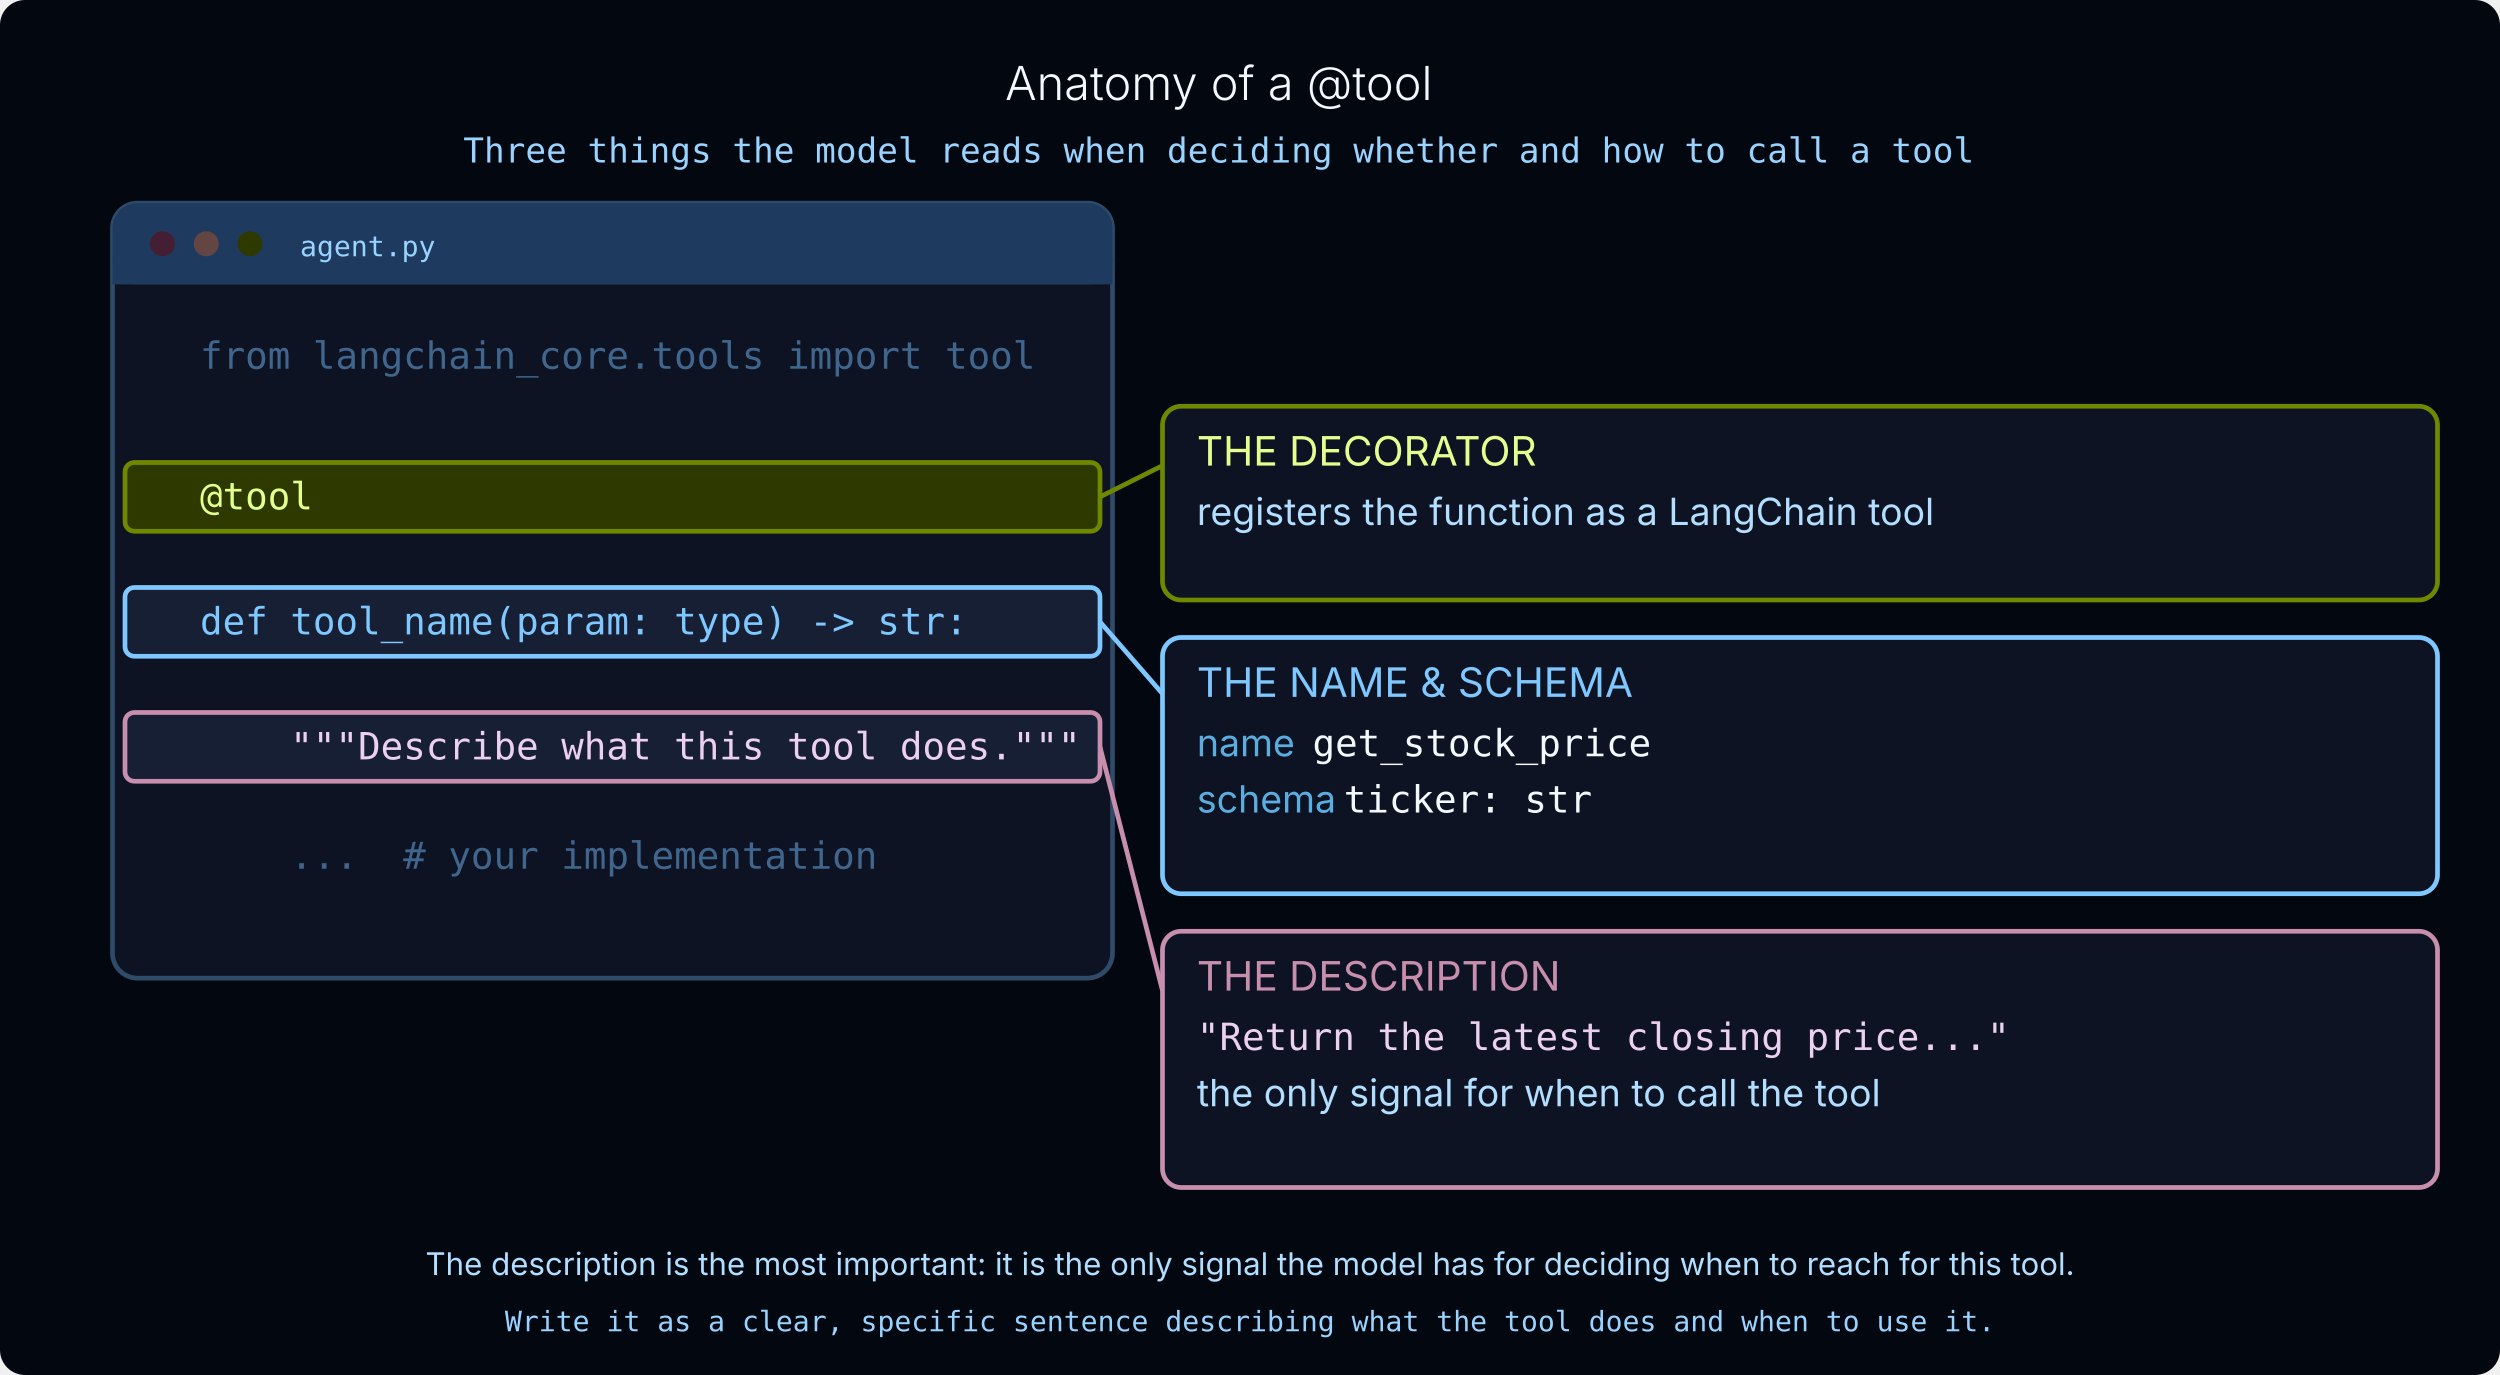
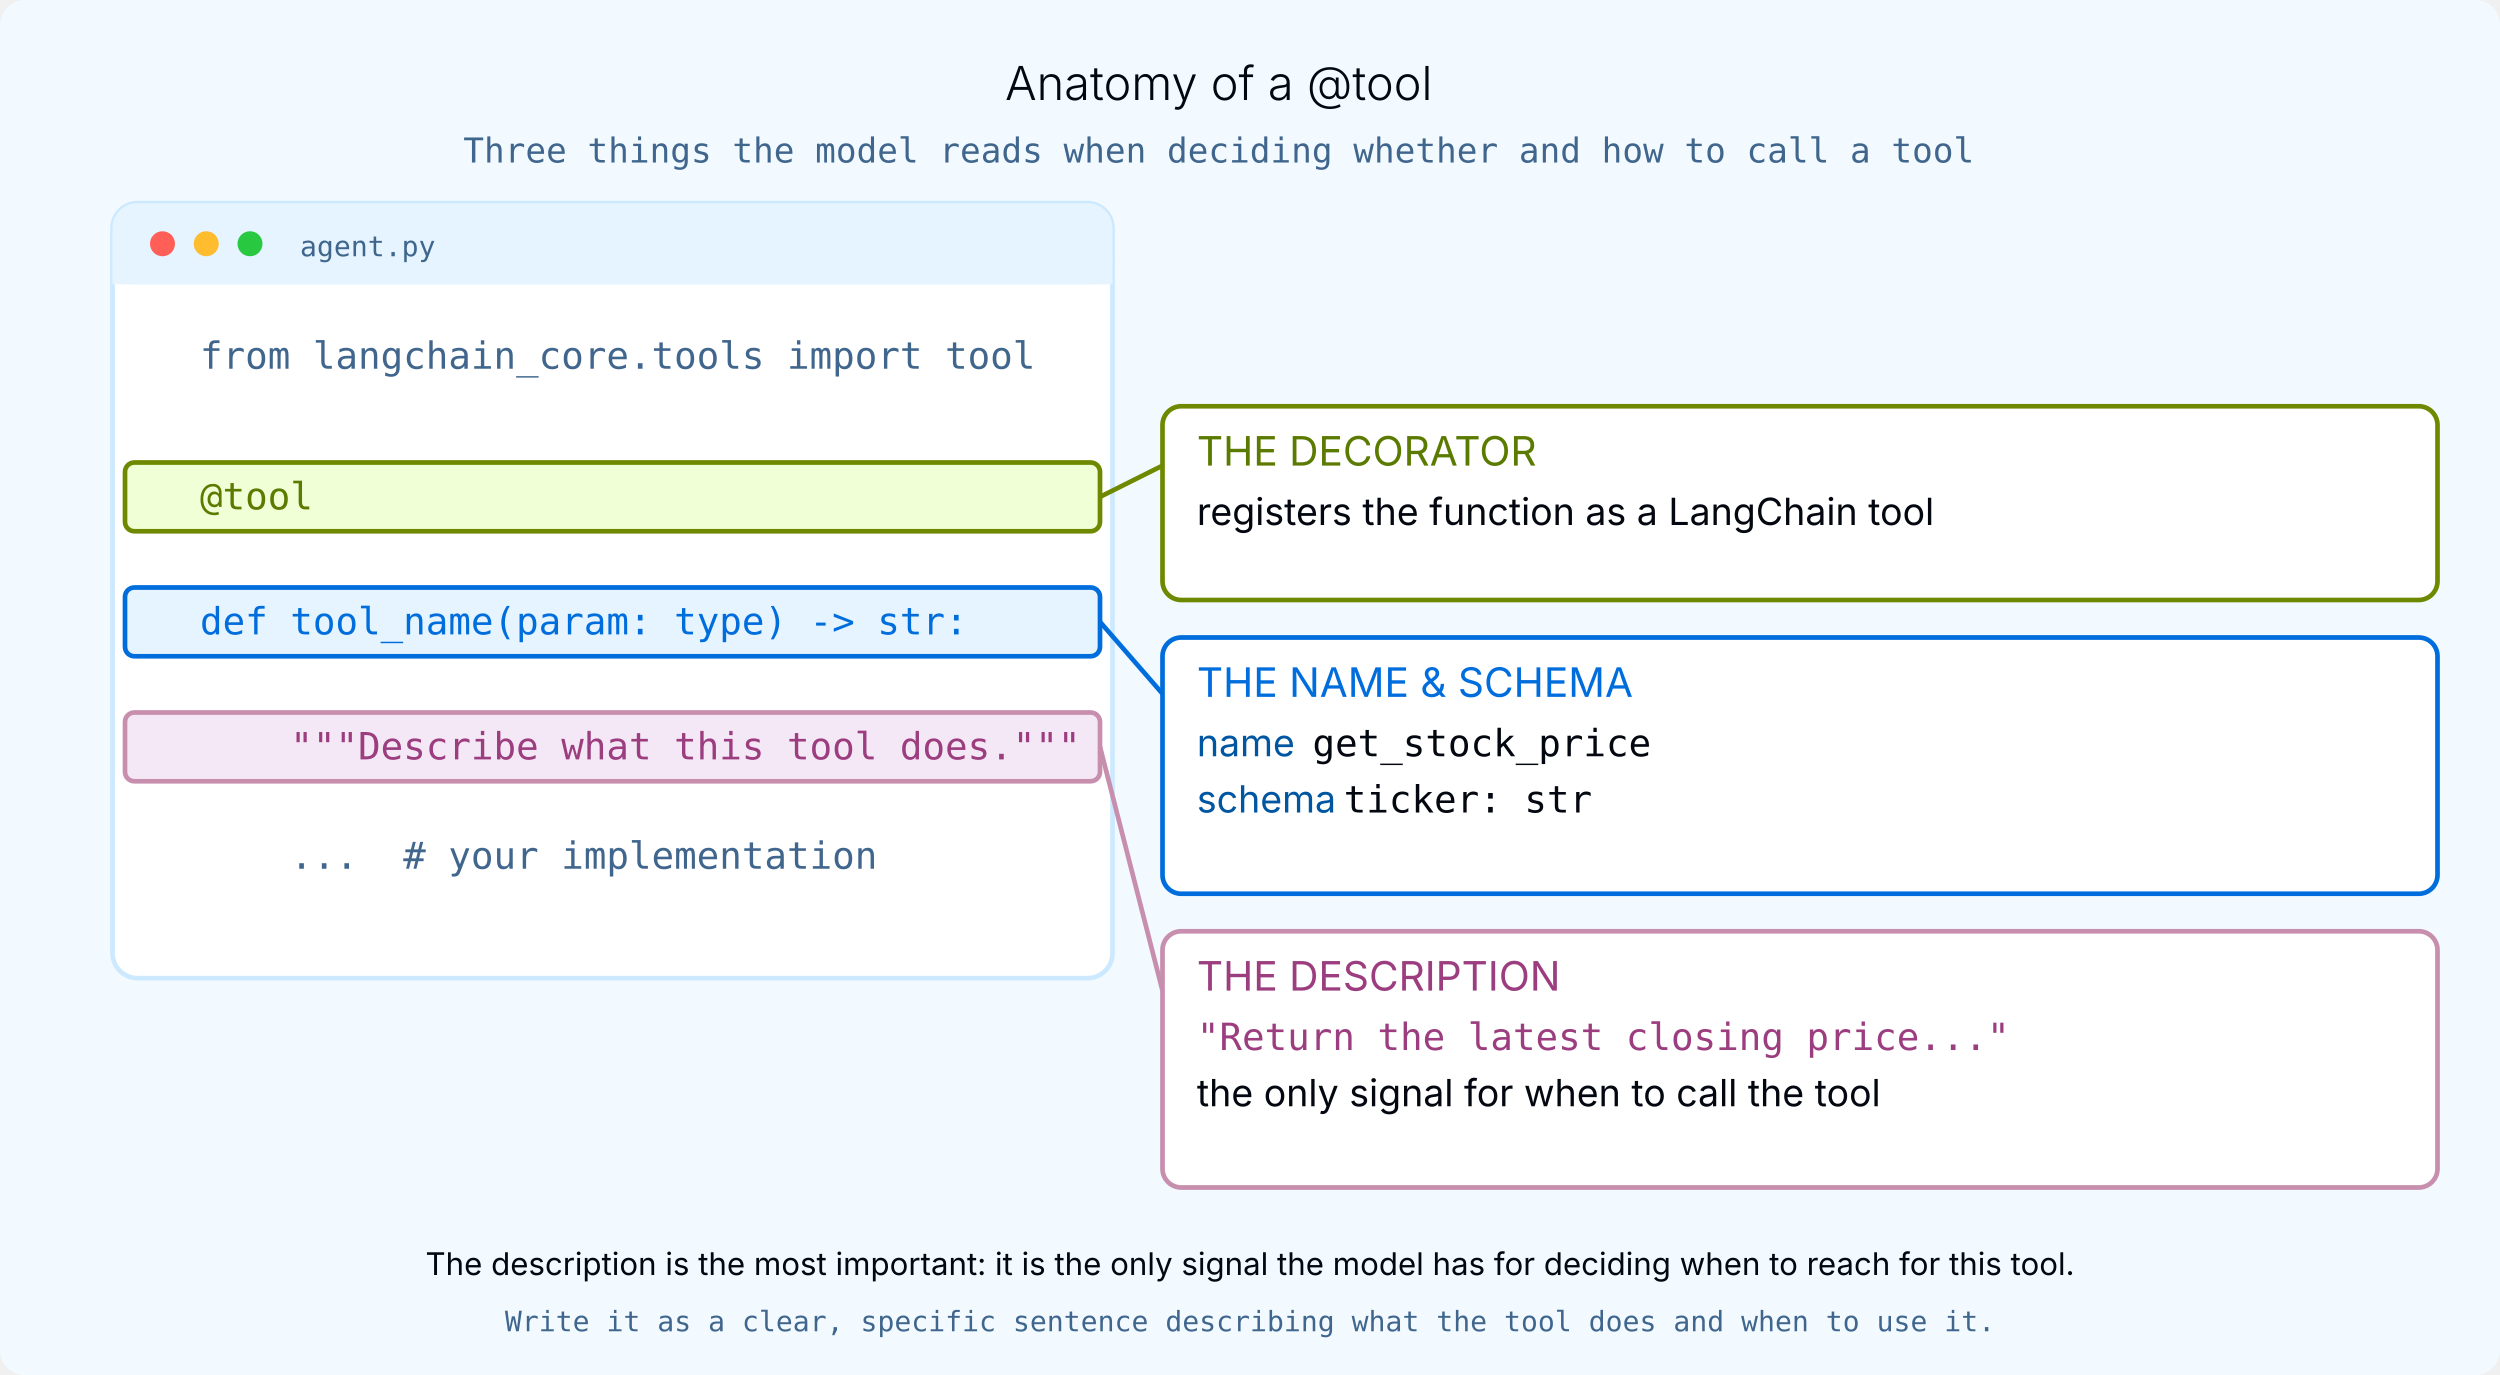
<svg xmlns="http://www.w3.org/2000/svg" width="800" height="440" font-family="'Inter', -apple-system, BlinkMacSystemFont, 'Segoe UI', sans-serif">
-   <rect width="800" height="440" fill="#030710" rx="8" />
-   <text x="390" y="32" text-anchor="middle" font-size="15" font-weight="300" fill="#F2FAFF">Anatomy of a @tool</text>
-   <text x="390" y="52" text-anchor="middle" font-size="11" fill="#99D3FF" font-family="'IBM Plex Mono', ui-monospace, SFMono-Regular, Menlo, Consolas, monospace">Three things the model reads when deciding whether and how to call a tool</text>
-   <rect x="36" y="65" width="320" height="248" rx="8" fill="#0D1322" stroke="#2F4B68" stroke-width="1.5" />
-   <rect x="36" y="65" width="320" height="26" rx="8" fill="#1E3A5F" />
-   <rect x="36" y="83" width="320" height="8" fill="#1E3A5F" />
-   <circle cx="52" cy="78" r="4" fill="#441E33" />
-   <circle cx="66" cy="78" r="4" fill="#634643" />
-   <circle cx="80" cy="78" r="4" fill="#2E3900" />
-   <text x="96" y="82" font-size="9" fill="#99D3FF" font-family="'IBM Plex Mono', ui-monospace, SFMono-Regular, Menlo, Consolas, monospace">agent.py</text>
-   <rect x="40" y="148" width="312" height="22" rx="3" fill="#2E3900" stroke="#6E8900" stroke-width="1.5" />
-   <rect x="40" y="188" width="312" height="22" rx="3" fill="#161F34" stroke="#7FC8FF" stroke-width="1.5" />
-   <rect x="40" y="228" width="312" height="22" rx="3" fill="#161F34" stroke="#C78EAD" stroke-width="1.5" />
+   <rect width="800" height="440" fill="#F2FAFF" rx="8" />
+   <text x="390" y="32" text-anchor="middle" font-size="15" font-weight="300" fill="#030710">Anatomy of a @tool</text>
+   <text x="390" y="52" text-anchor="middle" font-size="11" fill="#40668D" font-family="'IBM Plex Mono', ui-monospace, SFMono-Regular, Menlo, Consolas, monospace">Three things the model reads when deciding whether and how to call a tool</text>
+   <rect x="36" y="65" width="320" height="248" rx="8" fill="#FFFFFF" stroke="#CCE9FF" stroke-width="1.5" />
+   <rect x="36" y="65" width="320" height="26" rx="8" fill="#E5F4FF" />
+   <rect x="36" y="83" width="320" height="8" fill="#E5F4FF" />
+   <circle cx="52" cy="78" r="4" fill="#FF5F57" />
+   <circle cx="66" cy="78" r="4" fill="#FEBC2E" />
+   <circle cx="80" cy="78" r="4" fill="#28C840" />
+   <text x="96" y="82" font-size="9" fill="#40668D" font-family="'IBM Plex Mono', ui-monospace, SFMono-Regular, Menlo, Consolas, monospace">agent.py</text>
+   <rect x="40" y="148" width="312" height="22" rx="3" fill="#F0FFD6" stroke="#6E8900" stroke-width="1.5" />
+   <rect x="40" y="188" width="312" height="22" rx="3" fill="#E5F4FF" stroke="#006DDD" stroke-width="1.5" />
+   <rect x="40" y="228" width="312" height="22" rx="3" fill="#F5E8F6" stroke="#C78EAD" stroke-width="1.5" />
  <g font-family="'IBM Plex Mono', ui-monospace, SFMono-Regular, Menlo, Consolas, monospace" font-size="12" xml:space="preserve">
    <text x="64" y="118" fill="#40668D">from langchain_core.tools import tool</text>
-     <text x="64" y="163" fill="#E3FF8F" font-weight="400">@tool</text>
-     <text x="64" y="203" fill="#7FC8FF" font-weight="400">def tool_name(param: type) -&gt; str:</text>
-     <text x="64" y="243" fill="#EBD0F0" font-weight="400">    """Describe what this tool does."""</text>
+     <text x="64" y="163" fill="#5B7A00" font-weight="400">@tool</text>
+     <text x="64" y="203" fill="#006DDD" font-weight="400">def tool_name(param: type) -&gt; str:</text>
+     <text x="64" y="243" fill="#9B3D7E" font-weight="400">    """Describe what this tool does."""</text>
    <text x="64" y="278" fill="#40668D">    ...  # your implementation</text>
  </g>
  <line x1="352" y1="159" x2="372" y2="149" stroke="#6E8900" stroke-width="1.5" />
-   <line x1="352" y1="199" x2="372" y2="222" stroke="#7FC8FF" stroke-width="1.5" />
+   <line x1="352" y1="199" x2="372" y2="222" stroke="#006DDD" stroke-width="1.5" />
  <line x1="352" y1="239" x2="372" y2="317" stroke="#C78EAD" stroke-width="1.5" />
-   <rect x="372" y="130" width="408" height="62" rx="6" fill="#0D1322" stroke="#6E8900" stroke-width="1.5" />
-   <text x="383" y="149" font-size="13" font-weight="400" fill="#E3FF8F">THE DECORATOR</text>
-   <text x="383" y="168" font-size="12" fill="#B2DEFF">registers the function as a LangChain tool</text>
-   <rect x="372" y="204" width="408" height="82" rx="6" fill="#0D1322" stroke="#7FC8FF" stroke-width="1.5" />
-   <text x="383" y="223" font-size="13" font-weight="400" fill="#7FC8FF">THE NAME &amp; SCHEMA</text>
-   <text x="383" y="242" font-size="12" fill="#5BADDF">name</text>
-   <text x="420" y="242" font-family="'IBM Plex Mono', ui-monospace, SFMono-Regular, Menlo, Consolas, monospace" font-size="12" fill="#F2FAFF">get_stock_price</text>
-   <text x="383" y="260" font-size="12" fill="#5BADDF">schema</text>
-   <text x="430" y="260" font-family="'IBM Plex Mono', ui-monospace, SFMono-Regular, Menlo, Consolas, monospace" font-size="12" fill="#F2FAFF">ticker: str</text>
-   <rect x="372" y="298" width="408" height="82" rx="6" fill="#0D1322" stroke="#C78EAD" stroke-width="1.5" />
-   <text x="383" y="317" font-size="13" font-weight="400" fill="#C78EAD">THE DESCRIPTION</text>
-   <text x="383" y="336" font-family="'IBM Plex Mono', ui-monospace, SFMono-Regular, Menlo, Consolas, monospace" font-size="12" fill="#EBD0F0">"Return the latest closing price..."</text>
-   <text x="383" y="354" font-size="12" fill="#B2DEFF">the only signal for when to call the tool</text>
-   <text x="400" y="408" text-anchor="middle" font-size="10" fill="#B2DEFF">The description is the most important: it is the only signal the model has for deciding when to reach for this tool.</text>
-   <text x="400" y="426" text-anchor="middle" font-size="9" fill="#99D3FF" font-family="'IBM Plex Mono', ui-monospace, SFMono-Regular, Menlo, Consolas, monospace">Write it as a clear, specific sentence describing what the tool does and when to use it.</text>
+   <rect x="372" y="130" width="408" height="62" rx="6" fill="#FFFFFF" stroke="#6E8900" stroke-width="1.5" />
+   <text x="383" y="149" font-size="13" font-weight="400" fill="#5B7A00">THE DECORATOR</text>
+   <text x="383" y="168" font-size="12" fill="#030710">registers the function as a LangChain tool</text>
+   <rect x="372" y="204" width="408" height="82" rx="6" fill="#FFFFFF" stroke="#006DDD" stroke-width="1.5" />
+   <text x="383" y="223" font-size="13" font-weight="400" fill="#006DDD">THE NAME &amp; SCHEMA</text>
+   <text x="383" y="242" font-size="12" fill="#0056A0">name</text>
+   <text x="420" y="242" font-family="'IBM Plex Mono', ui-monospace, SFMono-Regular, Menlo, Consolas, monospace" font-size="12" fill="#030710">get_stock_price</text>
+   <text x="383" y="260" font-size="12" fill="#0056A0">schema</text>
+   <text x="430" y="260" font-family="'IBM Plex Mono', ui-monospace, SFMono-Regular, Menlo, Consolas, monospace" font-size="12" fill="#030710">ticker: str</text>
+   <rect x="372" y="298" width="408" height="82" rx="6" fill="#FFFFFF" stroke="#C78EAD" stroke-width="1.5" />
+   <text x="383" y="317" font-size="13" font-weight="400" fill="#9B3D7E">THE DESCRIPTION</text>
+   <text x="383" y="336" font-family="'IBM Plex Mono', ui-monospace, SFMono-Regular, Menlo, Consolas, monospace" font-size="12" fill="#9B3D7E">"Return the latest closing price..."</text>
+   <text x="383" y="354" font-size="12" fill="#030710">the only signal for when to call the tool</text>
+   <text x="400" y="408" text-anchor="middle" font-size="10" fill="#030710">The description is the most important: it is the only signal the model has for deciding when to reach for this tool.</text>
+   <text x="400" y="426" text-anchor="middle" font-size="9" fill="#40668D" font-family="'IBM Plex Mono', ui-monospace, SFMono-Regular, Menlo, Consolas, monospace">Write it as a clear, specific sentence describing what the tool does and when to use it.</text>
</svg>
